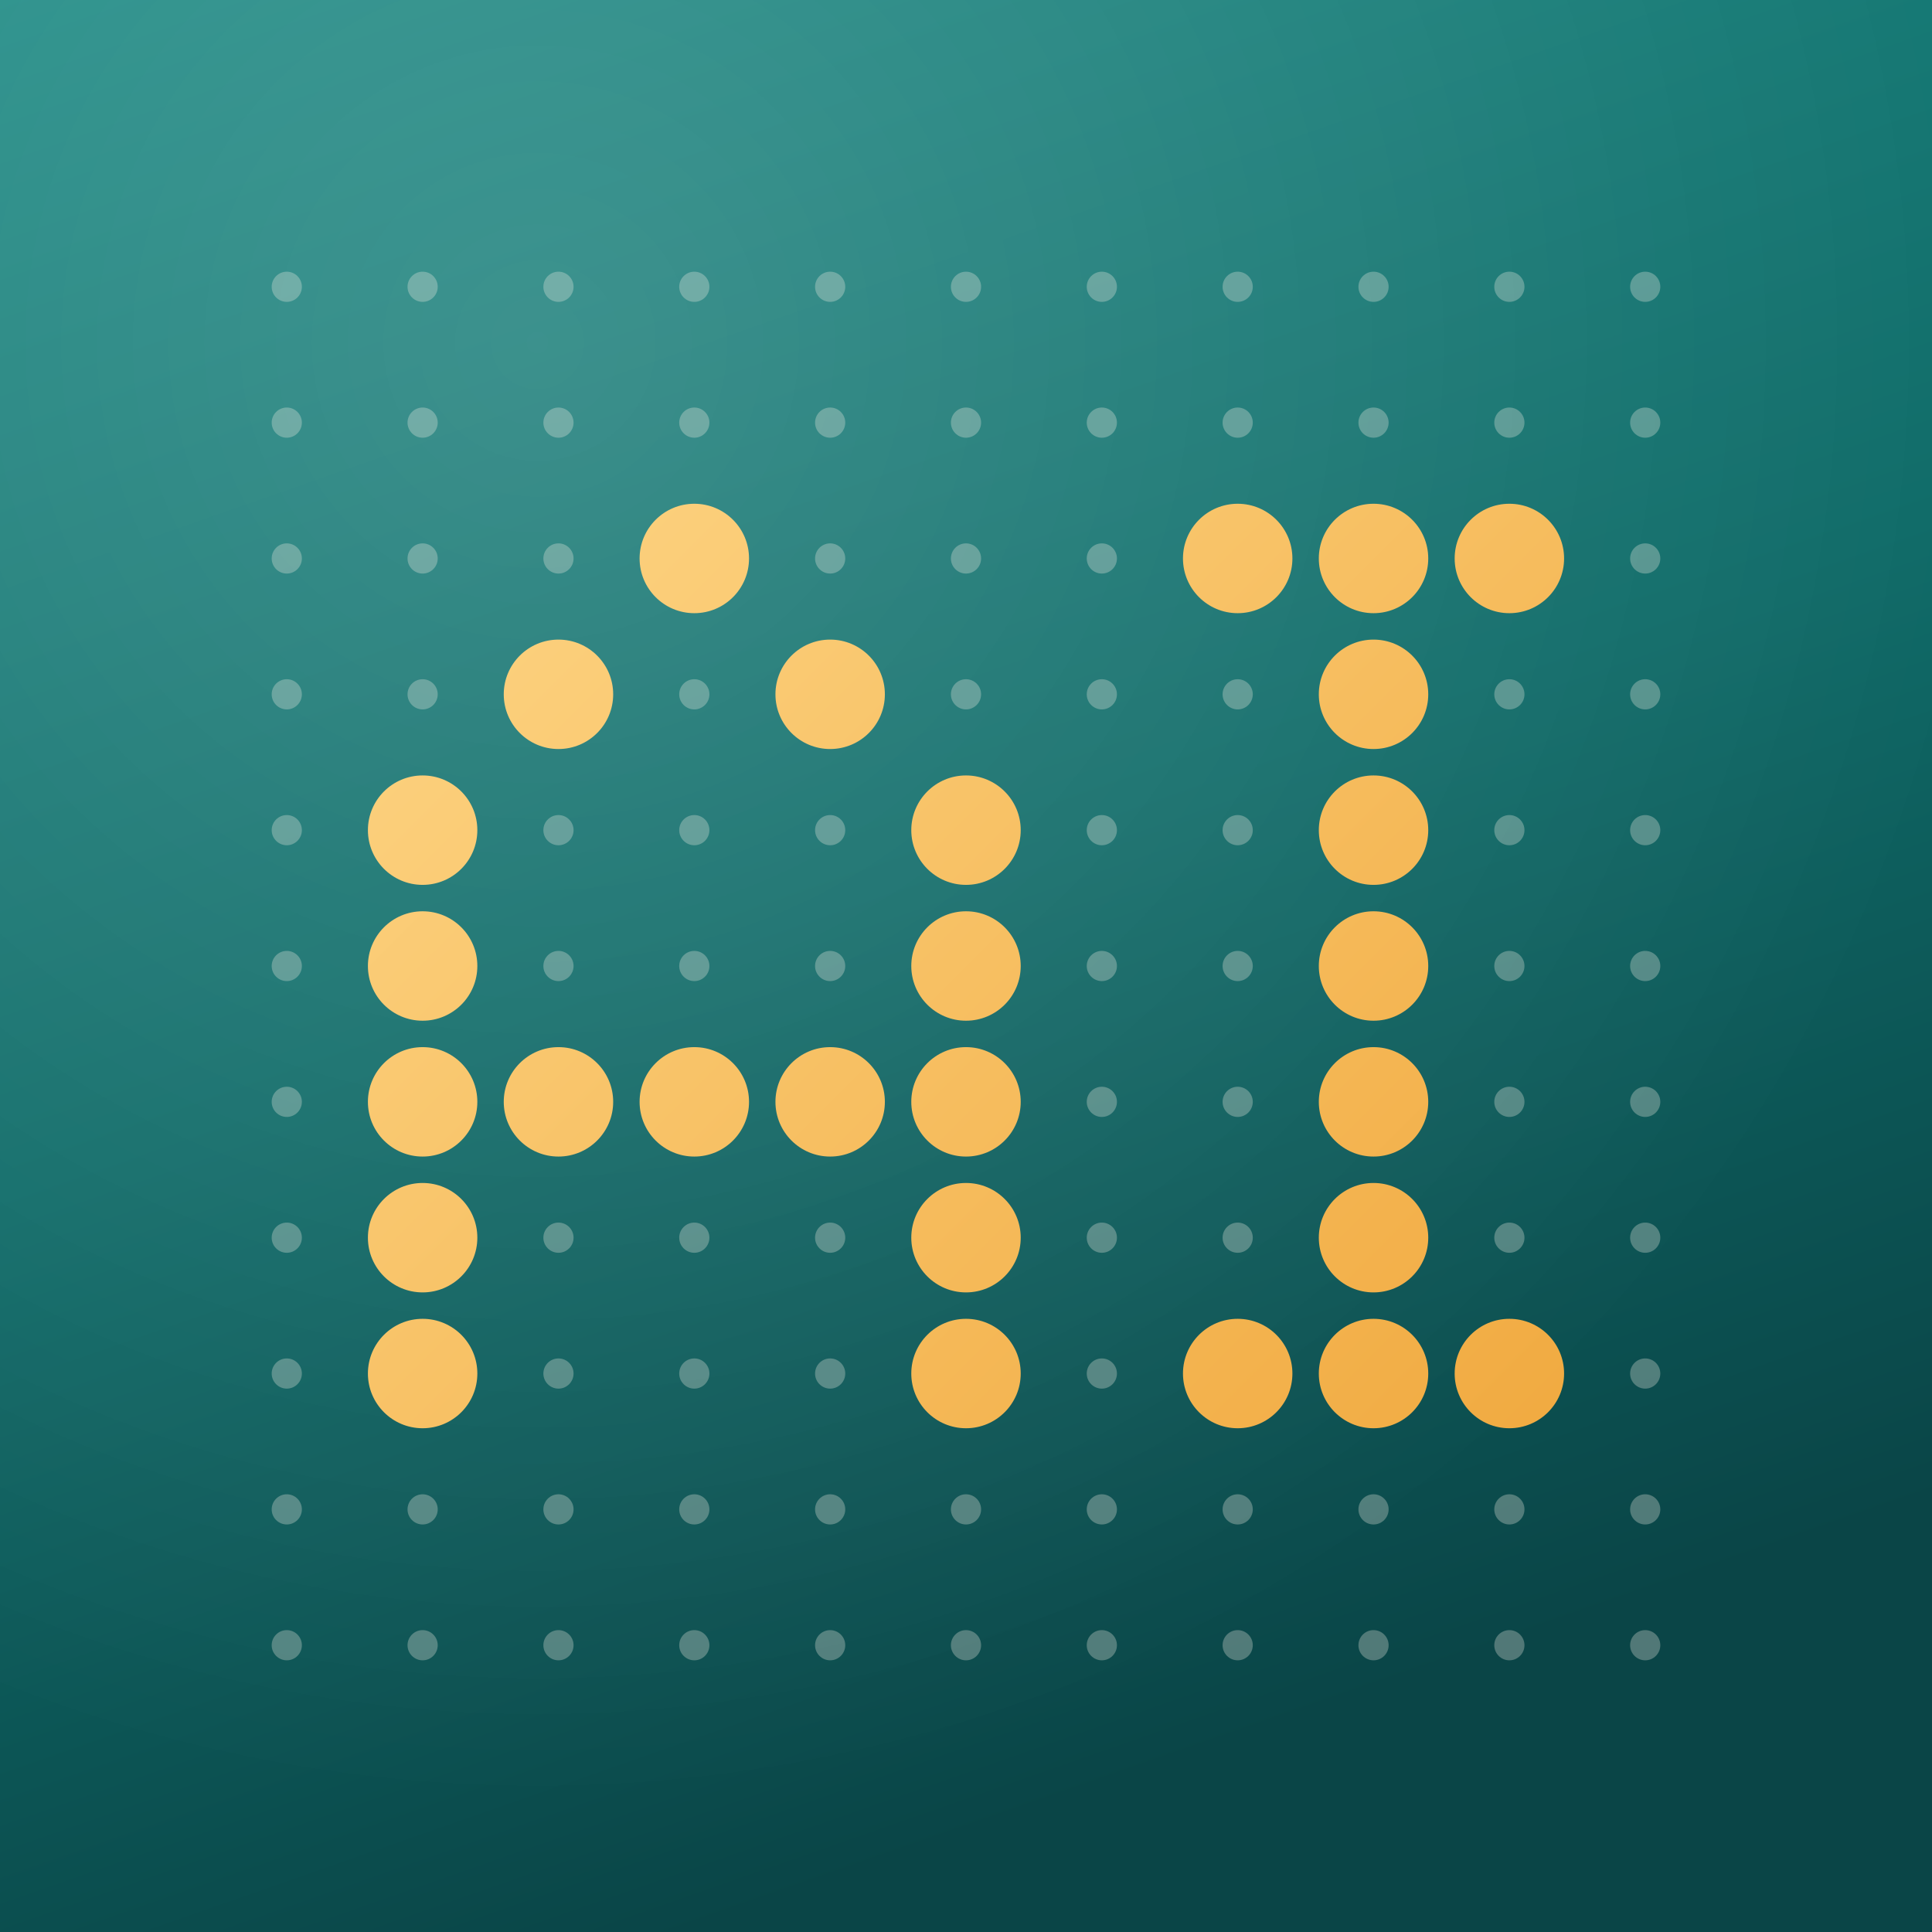
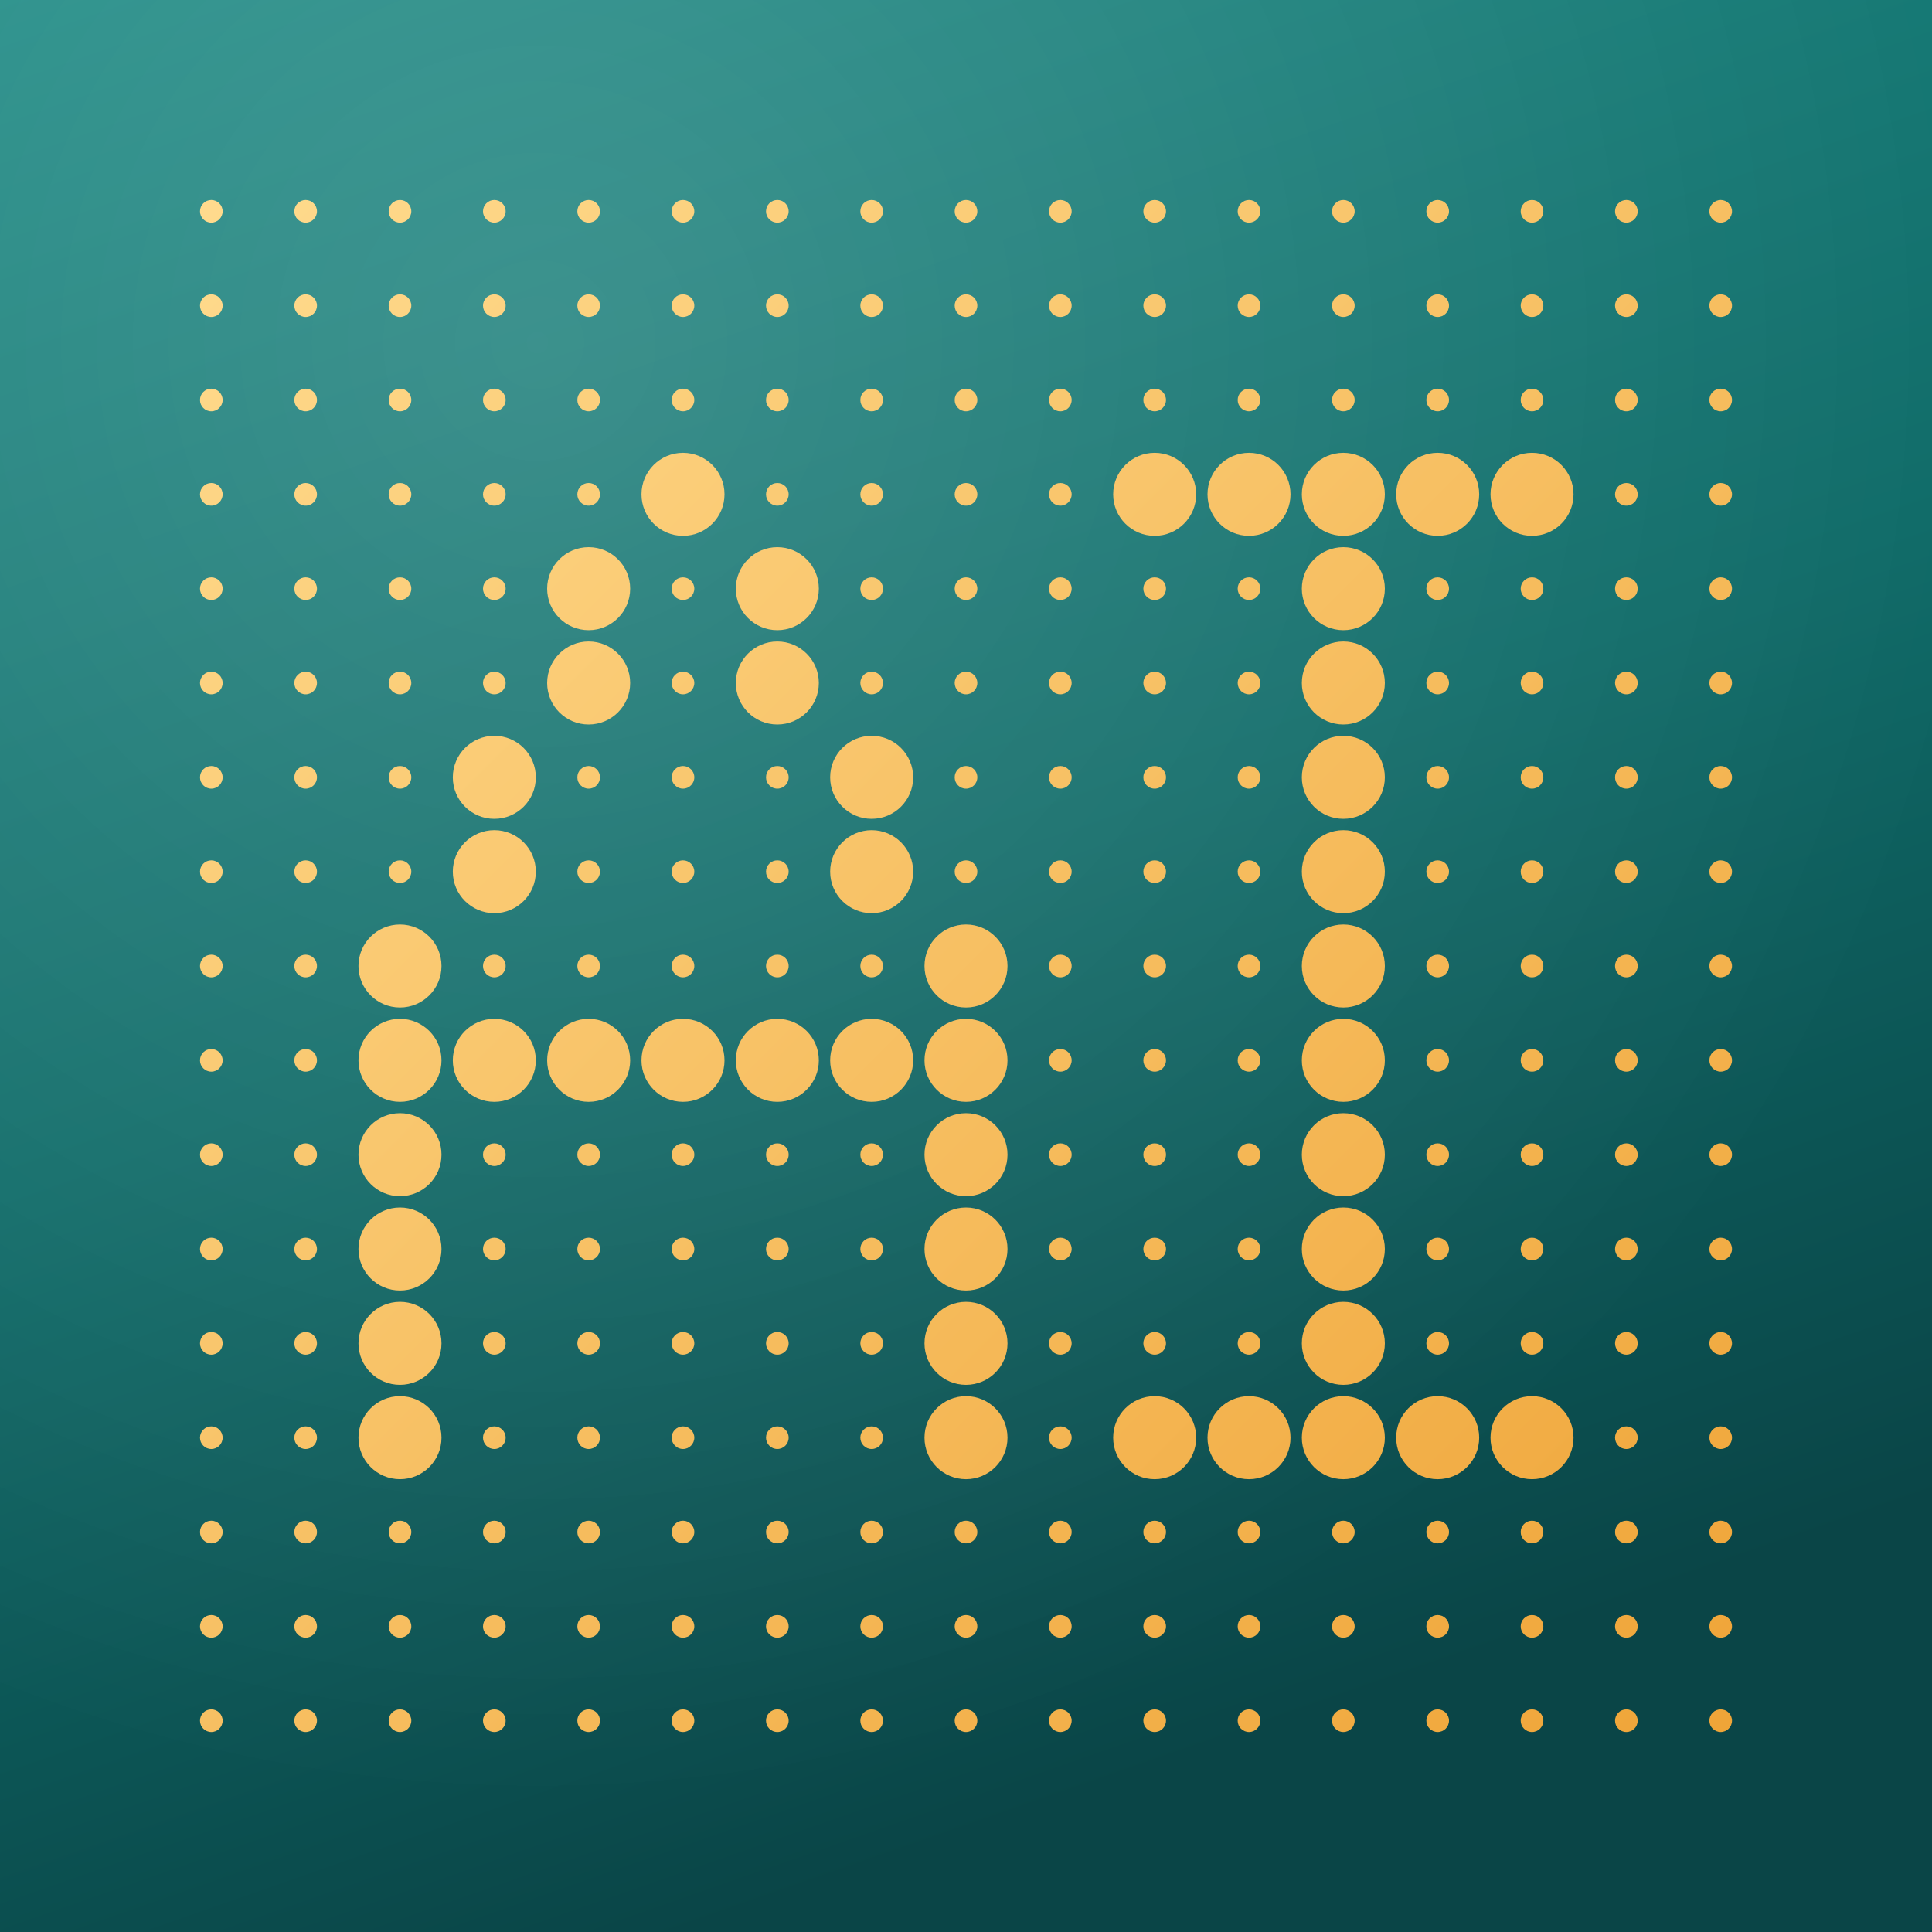
<svg xmlns="http://www.w3.org/2000/svg" viewBox="0 0 1024 1024" width="1024" height="1024">
  <defs>
    <linearGradient id="bg" x1="0" y1="0" x2="0.35" y2="1">
      <stop offset="0" stop-color="#1E8A84" />
      <stop offset="0.55" stop-color="#0F6B68" />
      <stop offset="1" stop-color="#0A4547" />
    </linearGradient>
    <radialGradient id="glow" cx="0.28" cy="0.18" r="0.75">
      <stop offset="0" stop-color="#FFFFFF" stop-opacity=".16" />
      <stop offset="1" stop-color="#FFFFFF" stop-opacity="0" />
    </radialGradient>
-     <linearGradient id="gold" gradientUnits="userSpaceOnUse" x1="150" y1="150" x2="874" y2="874">
+     <linearGradient id="gold" gradientUnits="userSpaceOnUse" x1="100" y1="100" x2="924" y2="924">
      <stop offset="0" stop-color="#FFDB8E" />
      <stop offset="1" stop-color="#EFA437" />
    </linearGradient>
  </defs>
  <g>
    <rect width="1024" height="1024" fill="url(#bg)" />
    <rect width="1024" height="1024" fill="url(#glow)" />
-     <g transform="translate(0.0 0.0) scale(1.0)">
-       <circle cx="152" cy="152" r="8" fill="#F6F1E6" fill-opacity=".3" />
-       <circle cx="224" cy="152" r="8" fill="#F6F1E6" fill-opacity=".3" />
-       <circle cx="296" cy="152" r="8" fill="#F6F1E6" fill-opacity=".3" />
-       <circle cx="368" cy="152" r="8" fill="#F6F1E6" fill-opacity=".3" />
-       <circle cx="440" cy="152" r="8" fill="#F6F1E6" fill-opacity=".3" />
-       <circle cx="512" cy="152" r="8" fill="#F6F1E6" fill-opacity=".3" />
-       <circle cx="584" cy="152" r="8" fill="#F6F1E6" fill-opacity=".3" />
-       <circle cx="656" cy="152" r="8" fill="#F6F1E6" fill-opacity=".3" />
-       <circle cx="728" cy="152" r="8" fill="#F6F1E6" fill-opacity=".3" />
-       <circle cx="800" cy="152" r="8" fill="#F6F1E6" fill-opacity=".3" />
-       <circle cx="872" cy="152" r="8" fill="#F6F1E6" fill-opacity=".3" />
-       <circle cx="152" cy="224" r="8" fill="#F6F1E6" fill-opacity=".3" />
-       <circle cx="224" cy="224" r="8" fill="#F6F1E6" fill-opacity=".3" />
-       <circle cx="296" cy="224" r="8" fill="#F6F1E6" fill-opacity=".3" />
-       <circle cx="368" cy="224" r="8" fill="#F6F1E6" fill-opacity=".3" />
-       <circle cx="440" cy="224" r="8" fill="#F6F1E6" fill-opacity=".3" />
-       <circle cx="512" cy="224" r="8" fill="#F6F1E6" fill-opacity=".3" />
-       <circle cx="584" cy="224" r="8" fill="#F6F1E6" fill-opacity=".3" />
-       <circle cx="656" cy="224" r="8" fill="#F6F1E6" fill-opacity=".3" />
-       <circle cx="728" cy="224" r="8" fill="#F6F1E6" fill-opacity=".3" />
-       <circle cx="800" cy="224" r="8" fill="#F6F1E6" fill-opacity=".3" />
-       <circle cx="872" cy="224" r="8" fill="#F6F1E6" fill-opacity=".3" />
-       <circle cx="152" cy="296" r="8" fill="#F6F1E6" fill-opacity=".3" />
-       <circle cx="224" cy="296" r="8" fill="#F6F1E6" fill-opacity=".3" />
-       <circle cx="296" cy="296" r="8" fill="#F6F1E6" fill-opacity=".3" />
-       <circle cx="368" cy="296" r="29" fill="url(#gold)" />
-       <circle cx="440" cy="296" r="8" fill="#F6F1E6" fill-opacity=".3" />
-       <circle cx="512" cy="296" r="8" fill="#F6F1E6" fill-opacity=".3" />
-       <circle cx="584" cy="296" r="8" fill="#F6F1E6" fill-opacity=".3" />
-       <circle cx="656" cy="296" r="29" fill="url(#gold)" />
-       <circle cx="728" cy="296" r="29" fill="url(#gold)" />
-       <circle cx="800" cy="296" r="29" fill="url(#gold)" />
-       <circle cx="872" cy="296" r="8" fill="#F6F1E6" fill-opacity=".3" />
-       <circle cx="152" cy="368" r="8" fill="#F6F1E6" fill-opacity=".3" />
-       <circle cx="224" cy="368" r="8" fill="#F6F1E6" fill-opacity=".3" />
-       <circle cx="296" cy="368" r="29" fill="url(#gold)" />
-       <circle cx="368" cy="368" r="8" fill="#F6F1E6" fill-opacity=".3" />
-       <circle cx="440" cy="368" r="29" fill="url(#gold)" />
-       <circle cx="512" cy="368" r="8" fill="#F6F1E6" fill-opacity=".3" />
-       <circle cx="584" cy="368" r="8" fill="#F6F1E6" fill-opacity=".3" />
-       <circle cx="656" cy="368" r="8" fill="#F6F1E6" fill-opacity=".3" />
-       <circle cx="728" cy="368" r="29" fill="url(#gold)" />
-       <circle cx="800" cy="368" r="8" fill="#F6F1E6" fill-opacity=".3" />
-       <circle cx="872" cy="368" r="8" fill="#F6F1E6" fill-opacity=".3" />
-       <circle cx="152" cy="440" r="8" fill="#F6F1E6" fill-opacity=".3" />
-       <circle cx="224" cy="440" r="29" fill="url(#gold)" />
-       <circle cx="296" cy="440" r="8" fill="#F6F1E6" fill-opacity=".3" />
-       <circle cx="368" cy="440" r="8" fill="#F6F1E6" fill-opacity=".3" />
-       <circle cx="440" cy="440" r="8" fill="#F6F1E6" fill-opacity=".3" />
-       <circle cx="512" cy="440" r="29" fill="url(#gold)" />
-       <circle cx="584" cy="440" r="8" fill="#F6F1E6" fill-opacity=".3" />
-       <circle cx="656" cy="440" r="8" fill="#F6F1E6" fill-opacity=".3" />
-       <circle cx="728" cy="440" r="29" fill="url(#gold)" />
-       <circle cx="800" cy="440" r="8" fill="#F6F1E6" fill-opacity=".3" />
-       <circle cx="872" cy="440" r="8" fill="#F6F1E6" fill-opacity=".3" />
-       <circle cx="152" cy="512" r="8" fill="#F6F1E6" fill-opacity=".3" />
-       <circle cx="224" cy="512" r="29" fill="url(#gold)" />
-       <circle cx="296" cy="512" r="8" fill="#F6F1E6" fill-opacity=".3" />
-       <circle cx="368" cy="512" r="8" fill="#F6F1E6" fill-opacity=".3" />
-       <circle cx="440" cy="512" r="8" fill="#F6F1E6" fill-opacity=".3" />
-       <circle cx="512" cy="512" r="29" fill="url(#gold)" />
-       <circle cx="584" cy="512" r="8" fill="#F6F1E6" fill-opacity=".3" />
-       <circle cx="656" cy="512" r="8" fill="#F6F1E6" fill-opacity=".3" />
-       <circle cx="728" cy="512" r="29" fill="url(#gold)" />
-       <circle cx="800" cy="512" r="8" fill="#F6F1E6" fill-opacity=".3" />
-       <circle cx="872" cy="512" r="8" fill="#F6F1E6" fill-opacity=".3" />
-       <circle cx="152" cy="584" r="8" fill="#F6F1E6" fill-opacity=".3" />
-       <circle cx="224" cy="584" r="29" fill="url(#gold)" />
-       <circle cx="296" cy="584" r="29" fill="url(#gold)" />
-       <circle cx="368" cy="584" r="29" fill="url(#gold)" />
-       <circle cx="440" cy="584" r="29" fill="url(#gold)" />
-       <circle cx="512" cy="584" r="29" fill="url(#gold)" />
-       <circle cx="584" cy="584" r="8" fill="#F6F1E6" fill-opacity=".3" />
-       <circle cx="656" cy="584" r="8" fill="#F6F1E6" fill-opacity=".3" />
-       <circle cx="728" cy="584" r="29" fill="url(#gold)" />
-       <circle cx="800" cy="584" r="8" fill="#F6F1E6" fill-opacity=".3" />
-       <circle cx="872" cy="584" r="8" fill="#F6F1E6" fill-opacity=".3" />
-       <circle cx="152" cy="656" r="8" fill="#F6F1E6" fill-opacity=".3" />
-       <circle cx="224" cy="656" r="29" fill="url(#gold)" />
-       <circle cx="296" cy="656" r="8" fill="#F6F1E6" fill-opacity=".3" />
-       <circle cx="368" cy="656" r="8" fill="#F6F1E6" fill-opacity=".3" />
-       <circle cx="440" cy="656" r="8" fill="#F6F1E6" fill-opacity=".3" />
-       <circle cx="512" cy="656" r="29" fill="url(#gold)" />
-       <circle cx="584" cy="656" r="8" fill="#F6F1E6" fill-opacity=".3" />
-       <circle cx="656" cy="656" r="8" fill="#F6F1E6" fill-opacity=".3" />
-       <circle cx="728" cy="656" r="29" fill="url(#gold)" />
-       <circle cx="800" cy="656" r="8" fill="#F6F1E6" fill-opacity=".3" />
-       <circle cx="872" cy="656" r="8" fill="#F6F1E6" fill-opacity=".3" />
-       <circle cx="152" cy="728" r="8" fill="#F6F1E6" fill-opacity=".3" />
-       <circle cx="224" cy="728" r="29" fill="url(#gold)" />
-       <circle cx="296" cy="728" r="8" fill="#F6F1E6" fill-opacity=".3" />
-       <circle cx="368" cy="728" r="8" fill="#F6F1E6" fill-opacity=".3" />
-       <circle cx="440" cy="728" r="8" fill="#F6F1E6" fill-opacity=".3" />
-       <circle cx="512" cy="728" r="29" fill="url(#gold)" />
-       <circle cx="584" cy="728" r="8" fill="#F6F1E6" fill-opacity=".3" />
-       <circle cx="656" cy="728" r="29" fill="url(#gold)" />
-       <circle cx="728" cy="728" r="29" fill="url(#gold)" />
-       <circle cx="800" cy="728" r="29" fill="url(#gold)" />
-       <circle cx="872" cy="728" r="8" fill="#F6F1E6" fill-opacity=".3" />
-       <circle cx="152" cy="800" r="8" fill="#F6F1E6" fill-opacity=".3" />
-       <circle cx="224" cy="800" r="8" fill="#F6F1E6" fill-opacity=".3" />
-       <circle cx="296" cy="800" r="8" fill="#F6F1E6" fill-opacity=".3" />
-       <circle cx="368" cy="800" r="8" fill="#F6F1E6" fill-opacity=".3" />
-       <circle cx="440" cy="800" r="8" fill="#F6F1E6" fill-opacity=".3" />
-       <circle cx="512" cy="800" r="8" fill="#F6F1E6" fill-opacity=".3" />
-       <circle cx="584" cy="800" r="8" fill="#F6F1E6" fill-opacity=".3" />
-       <circle cx="656" cy="800" r="8" fill="#F6F1E6" fill-opacity=".3" />
-       <circle cx="728" cy="800" r="8" fill="#F6F1E6" fill-opacity=".3" />
-       <circle cx="800" cy="800" r="8" fill="#F6F1E6" fill-opacity=".3" />
-       <circle cx="872" cy="800" r="8" fill="#F6F1E6" fill-opacity=".3" />
-       <circle cx="152" cy="872" r="8" fill="#F6F1E6" fill-opacity=".3" />
-       <circle cx="224" cy="872" r="8" fill="#F6F1E6" fill-opacity=".3" />
-       <circle cx="296" cy="872" r="8" fill="#F6F1E6" fill-opacity=".3" />
-       <circle cx="368" cy="872" r="8" fill="#F6F1E6" fill-opacity=".3" />
-       <circle cx="440" cy="872" r="8" fill="#F6F1E6" fill-opacity=".3" />
-       <circle cx="512" cy="872" r="8" fill="#F6F1E6" fill-opacity=".3" />
-       <circle cx="584" cy="872" r="8" fill="#F6F1E6" fill-opacity=".3" />
-       <circle cx="656" cy="872" r="8" fill="#F6F1E6" fill-opacity=".3" />
-       <circle cx="728" cy="872" r="8" fill="#F6F1E6" fill-opacity=".3" />
-       <circle cx="800" cy="872" r="8" fill="#F6F1E6" fill-opacity=".3" />
-       <circle cx="872" cy="872" r="8" fill="#F6F1E6" fill-opacity=".3" />
+     <g transform="translate(0.0 0.0) scale(1.0)" fill="url(#gold)">
+       <circle cx="112.0" cy="112.0" r="6" />
+       <circle cx="162.0" cy="112.0" r="6" />
+       <circle cx="212.0" cy="112.0" r="6" />
+       <circle cx="262.0" cy="112.0" r="6" />
+       <circle cx="312.0" cy="112.0" r="6" />
+       <circle cx="362.0" cy="112.0" r="6" />
+       <circle cx="412.0" cy="112.0" r="6" />
+       <circle cx="462.0" cy="112.0" r="6" />
+       <circle cx="512.0" cy="112.0" r="6" />
+       <circle cx="562.0" cy="112.0" r="6" />
+       <circle cx="612.0" cy="112.0" r="6" />
+       <circle cx="662.0" cy="112.0" r="6" />
+       <circle cx="712.0" cy="112.0" r="6" />
+       <circle cx="762.0" cy="112.0" r="6" />
+       <circle cx="812.0" cy="112.0" r="6" />
+       <circle cx="862.0" cy="112.0" r="6" />
+       <circle cx="912.0" cy="112.0" r="6" />
+       <circle cx="112.0" cy="162.0" r="6" />
+       <circle cx="162.0" cy="162.0" r="6" />
+       <circle cx="212.0" cy="162.0" r="6" />
+       <circle cx="262.0" cy="162.0" r="6" />
+       <circle cx="312.0" cy="162.0" r="6" />
+       <circle cx="362.0" cy="162.0" r="6" />
+       <circle cx="412.0" cy="162.0" r="6" />
+       <circle cx="462.0" cy="162.0" r="6" />
+       <circle cx="512.0" cy="162.0" r="6" />
+       <circle cx="562.0" cy="162.0" r="6" />
+       <circle cx="612.0" cy="162.0" r="6" />
+       <circle cx="662.0" cy="162.0" r="6" />
+       <circle cx="712.0" cy="162.0" r="6" />
+       <circle cx="762.0" cy="162.0" r="6" />
+       <circle cx="812.0" cy="162.0" r="6" />
+       <circle cx="862.0" cy="162.0" r="6" />
+       <circle cx="912.0" cy="162.0" r="6" />
+       <circle cx="112.0" cy="212.0" r="6" />
+       <circle cx="162.0" cy="212.0" r="6" />
+       <circle cx="212.0" cy="212.0" r="6" />
+       <circle cx="262.0" cy="212.0" r="6" />
+       <circle cx="312.0" cy="212.0" r="6" />
+       <circle cx="362.0" cy="212.0" r="6" />
+       <circle cx="412.0" cy="212.0" r="6" />
+       <circle cx="462.0" cy="212.0" r="6" />
+       <circle cx="512.0" cy="212.0" r="6" />
+       <circle cx="562.0" cy="212.0" r="6" />
+       <circle cx="612.0" cy="212.0" r="6" />
+       <circle cx="662.0" cy="212.0" r="6" />
+       <circle cx="712.0" cy="212.0" r="6" />
+       <circle cx="762.0" cy="212.0" r="6" />
+       <circle cx="812.0" cy="212.0" r="6" />
+       <circle cx="862.0" cy="212.0" r="6" />
+       <circle cx="912.0" cy="212.0" r="6" />
+       <circle cx="112.0" cy="262.0" r="6" />
+       <circle cx="162.0" cy="262.0" r="6" />
+       <circle cx="212.0" cy="262.0" r="6" />
+       <circle cx="262.0" cy="262.0" r="6" />
+       <circle cx="312.0" cy="262.0" r="6" />
+       <circle cx="362.0" cy="262.0" r="22" />
+       <circle cx="412.0" cy="262.0" r="6" />
+       <circle cx="462.0" cy="262.0" r="6" />
+       <circle cx="512.0" cy="262.0" r="6" />
+       <circle cx="562.0" cy="262.0" r="6" />
+       <circle cx="612.0" cy="262.0" r="22" />
+       <circle cx="662.0" cy="262.0" r="22" />
+       <circle cx="712.0" cy="262.0" r="22" />
+       <circle cx="762.0" cy="262.0" r="22" />
+       <circle cx="812.0" cy="262.0" r="22" />
+       <circle cx="862.0" cy="262.0" r="6" />
+       <circle cx="912.0" cy="262.0" r="6" />
+       <circle cx="112.0" cy="312.0" r="6" />
+       <circle cx="162.0" cy="312.0" r="6" />
+       <circle cx="212.0" cy="312.0" r="6" />
+       <circle cx="262.0" cy="312.0" r="6" />
+       <circle cx="312.0" cy="312.0" r="22" />
+       <circle cx="362.0" cy="312.0" r="6" />
+       <circle cx="412.0" cy="312.0" r="22" />
+       <circle cx="462.0" cy="312.0" r="6" />
+       <circle cx="512.0" cy="312.0" r="6" />
+       <circle cx="562.0" cy="312.0" r="6" />
+       <circle cx="612.0" cy="312.0" r="6" />
+       <circle cx="662.0" cy="312.0" r="6" />
+       <circle cx="712.0" cy="312.0" r="22" />
+       <circle cx="762.0" cy="312.0" r="6" />
+       <circle cx="812.0" cy="312.0" r="6" />
+       <circle cx="862.0" cy="312.0" r="6" />
+       <circle cx="912.0" cy="312.0" r="6" />
+       <circle cx="112.0" cy="362.0" r="6" />
+       <circle cx="162.0" cy="362.0" r="6" />
+       <circle cx="212.0" cy="362.0" r="6" />
+       <circle cx="262.0" cy="362.0" r="6" />
+       <circle cx="312.0" cy="362.0" r="22" />
+       <circle cx="362.0" cy="362.0" r="6" />
+       <circle cx="412.0" cy="362.0" r="22" />
+       <circle cx="462.0" cy="362.0" r="6" />
+       <circle cx="512.0" cy="362.0" r="6" />
+       <circle cx="562.0" cy="362.0" r="6" />
+       <circle cx="612.0" cy="362.0" r="6" />
+       <circle cx="662.0" cy="362.0" r="6" />
+       <circle cx="712.0" cy="362.0" r="22" />
+       <circle cx="762.0" cy="362.0" r="6" />
+       <circle cx="812.0" cy="362.0" r="6" />
+       <circle cx="862.0" cy="362.0" r="6" />
+       <circle cx="912.0" cy="362.0" r="6" />
+       <circle cx="112.0" cy="412.0" r="6" />
+       <circle cx="162.0" cy="412.0" r="6" />
+       <circle cx="212.0" cy="412.0" r="6" />
+       <circle cx="262.0" cy="412.0" r="22" />
+       <circle cx="312.0" cy="412.0" r="6" />
+       <circle cx="362.0" cy="412.0" r="6" />
+       <circle cx="412.0" cy="412.0" r="6" />
+       <circle cx="462.0" cy="412.0" r="22" />
+       <circle cx="512.0" cy="412.0" r="6" />
+       <circle cx="562.0" cy="412.0" r="6" />
+       <circle cx="612.0" cy="412.0" r="6" />
+       <circle cx="662.0" cy="412.0" r="6" />
+       <circle cx="712.0" cy="412.0" r="22" />
+       <circle cx="762.0" cy="412.0" r="6" />
+       <circle cx="812.0" cy="412.0" r="6" />
+       <circle cx="862.0" cy="412.0" r="6" />
+       <circle cx="912.0" cy="412.0" r="6" />
+       <circle cx="112.0" cy="462.0" r="6" />
+       <circle cx="162.0" cy="462.0" r="6" />
+       <circle cx="212.0" cy="462.0" r="6" />
+       <circle cx="262.0" cy="462.0" r="22" />
+       <circle cx="312.0" cy="462.0" r="6" />
+       <circle cx="362.0" cy="462.0" r="6" />
+       <circle cx="412.0" cy="462.0" r="6" />
+       <circle cx="462.0" cy="462.0" r="22" />
+       <circle cx="512.0" cy="462.0" r="6" />
+       <circle cx="562.0" cy="462.0" r="6" />
+       <circle cx="612.0" cy="462.0" r="6" />
+       <circle cx="662.0" cy="462.0" r="6" />
+       <circle cx="712.0" cy="462.0" r="22" />
+       <circle cx="762.0" cy="462.0" r="6" />
+       <circle cx="812.0" cy="462.0" r="6" />
+       <circle cx="862.0" cy="462.0" r="6" />
+       <circle cx="912.0" cy="462.0" r="6" />
+       <circle cx="112.0" cy="512.0" r="6" />
+       <circle cx="162.0" cy="512.0" r="6" />
+       <circle cx="212.0" cy="512.0" r="22" />
+       <circle cx="262.0" cy="512.0" r="6" />
+       <circle cx="312.0" cy="512.0" r="6" />
+       <circle cx="362.0" cy="512.0" r="6" />
+       <circle cx="412.0" cy="512.0" r="6" />
+       <circle cx="462.0" cy="512.0" r="6" />
+       <circle cx="512.0" cy="512.0" r="22" />
+       <circle cx="562.0" cy="512.0" r="6" />
+       <circle cx="612.0" cy="512.0" r="6" />
+       <circle cx="662.0" cy="512.0" r="6" />
+       <circle cx="712.0" cy="512.0" r="22" />
+       <circle cx="762.0" cy="512.0" r="6" />
+       <circle cx="812.0" cy="512.0" r="6" />
+       <circle cx="862.0" cy="512.0" r="6" />
+       <circle cx="912.0" cy="512.0" r="6" />
+       <circle cx="112.0" cy="562.0" r="6" />
+       <circle cx="162.0" cy="562.0" r="6" />
+       <circle cx="212.0" cy="562.0" r="22" />
+       <circle cx="262.0" cy="562.0" r="22" />
+       <circle cx="312.0" cy="562.0" r="22" />
+       <circle cx="362.0" cy="562.0" r="22" />
+       <circle cx="412.0" cy="562.0" r="22" />
+       <circle cx="462.0" cy="562.0" r="22" />
+       <circle cx="512.0" cy="562.0" r="22" />
+       <circle cx="562.0" cy="562.0" r="6" />
+       <circle cx="612.0" cy="562.0" r="6" />
+       <circle cx="662.0" cy="562.0" r="6" />
+       <circle cx="712.0" cy="562.0" r="22" />
+       <circle cx="762.0" cy="562.0" r="6" />
+       <circle cx="812.0" cy="562.0" r="6" />
+       <circle cx="862.0" cy="562.0" r="6" />
+       <circle cx="912.0" cy="562.0" r="6" />
+       <circle cx="112.0" cy="612.0" r="6" />
+       <circle cx="162.0" cy="612.0" r="6" />
+       <circle cx="212.0" cy="612.0" r="22" />
+       <circle cx="262.0" cy="612.0" r="6" />
+       <circle cx="312.0" cy="612.0" r="6" />
+       <circle cx="362.0" cy="612.0" r="6" />
+       <circle cx="412.0" cy="612.0" r="6" />
+       <circle cx="462.0" cy="612.0" r="6" />
+       <circle cx="512.0" cy="612.0" r="22" />
+       <circle cx="562.0" cy="612.0" r="6" />
+       <circle cx="612.0" cy="612.0" r="6" />
+       <circle cx="662.0" cy="612.0" r="6" />
+       <circle cx="712.0" cy="612.0" r="22" />
+       <circle cx="762.0" cy="612.0" r="6" />
+       <circle cx="812.0" cy="612.0" r="6" />
+       <circle cx="862.0" cy="612.0" r="6" />
+       <circle cx="912.0" cy="612.0" r="6" />
+       <circle cx="112.0" cy="662.0" r="6" />
+       <circle cx="162.0" cy="662.0" r="6" />
+       <circle cx="212.0" cy="662.0" r="22" />
+       <circle cx="262.0" cy="662.0" r="6" />
+       <circle cx="312.0" cy="662.0" r="6" />
+       <circle cx="362.0" cy="662.0" r="6" />
+       <circle cx="412.0" cy="662.0" r="6" />
+       <circle cx="462.0" cy="662.0" r="6" />
+       <circle cx="512.0" cy="662.0" r="22" />
+       <circle cx="562.0" cy="662.0" r="6" />
+       <circle cx="612.0" cy="662.0" r="6" />
+       <circle cx="662.0" cy="662.0" r="6" />
+       <circle cx="712.0" cy="662.0" r="22" />
+       <circle cx="762.0" cy="662.0" r="6" />
+       <circle cx="812.0" cy="662.0" r="6" />
+       <circle cx="862.0" cy="662.0" r="6" />
+       <circle cx="912.0" cy="662.0" r="6" />
+       <circle cx="112.0" cy="712.0" r="6" />
+       <circle cx="162.0" cy="712.0" r="6" />
+       <circle cx="212.0" cy="712.0" r="22" />
+       <circle cx="262.0" cy="712.0" r="6" />
+       <circle cx="312.0" cy="712.0" r="6" />
+       <circle cx="362.0" cy="712.0" r="6" />
+       <circle cx="412.0" cy="712.0" r="6" />
+       <circle cx="462.0" cy="712.0" r="6" />
+       <circle cx="512.0" cy="712.0" r="22" />
+       <circle cx="562.0" cy="712.0" r="6" />
+       <circle cx="612.0" cy="712.0" r="6" />
+       <circle cx="662.0" cy="712.0" r="6" />
+       <circle cx="712.0" cy="712.0" r="22" />
+       <circle cx="762.0" cy="712.0" r="6" />
+       <circle cx="812.0" cy="712.0" r="6" />
+       <circle cx="862.0" cy="712.0" r="6" />
+       <circle cx="912.0" cy="712.0" r="6" />
+       <circle cx="112.0" cy="762.0" r="6" />
+       <circle cx="162.0" cy="762.0" r="6" />
+       <circle cx="212.0" cy="762.0" r="22" />
+       <circle cx="262.0" cy="762.0" r="6" />
+       <circle cx="312.0" cy="762.0" r="6" />
+       <circle cx="362.0" cy="762.0" r="6" />
+       <circle cx="412.0" cy="762.0" r="6" />
+       <circle cx="462.0" cy="762.0" r="6" />
+       <circle cx="512.0" cy="762.0" r="22" />
+       <circle cx="562.0" cy="762.0" r="6" />
+       <circle cx="612.0" cy="762.0" r="22" />
+       <circle cx="662.0" cy="762.0" r="22" />
+       <circle cx="712.0" cy="762.0" r="22" />
+       <circle cx="762.0" cy="762.0" r="22" />
+       <circle cx="812.0" cy="762.0" r="22" />
+       <circle cx="862.0" cy="762.0" r="6" />
+       <circle cx="912.0" cy="762.0" r="6" />
+       <circle cx="112.0" cy="812.0" r="6" />
+       <circle cx="162.0" cy="812.0" r="6" />
+       <circle cx="212.0" cy="812.0" r="6" />
+       <circle cx="262.0" cy="812.0" r="6" />
+       <circle cx="312.0" cy="812.0" r="6" />
+       <circle cx="362.0" cy="812.0" r="6" />
+       <circle cx="412.0" cy="812.0" r="6" />
+       <circle cx="462.0" cy="812.0" r="6" />
+       <circle cx="512.0" cy="812.0" r="6" />
+       <circle cx="562.0" cy="812.0" r="6" />
+       <circle cx="612.0" cy="812.0" r="6" />
+       <circle cx="662.0" cy="812.0" r="6" />
+       <circle cx="712.0" cy="812.0" r="6" />
+       <circle cx="762.0" cy="812.0" r="6" />
+       <circle cx="812.0" cy="812.0" r="6" />
+       <circle cx="862.0" cy="812.0" r="6" />
+       <circle cx="912.0" cy="812.0" r="6" />
+       <circle cx="112.0" cy="862.0" r="6" />
+       <circle cx="162.0" cy="862.0" r="6" />
+       <circle cx="212.0" cy="862.0" r="6" />
+       <circle cx="262.0" cy="862.0" r="6" />
+       <circle cx="312.0" cy="862.0" r="6" />
+       <circle cx="362.0" cy="862.0" r="6" />
+       <circle cx="412.0" cy="862.0" r="6" />
+       <circle cx="462.0" cy="862.0" r="6" />
+       <circle cx="512.0" cy="862.0" r="6" />
+       <circle cx="562.0" cy="862.0" r="6" />
+       <circle cx="612.0" cy="862.0" r="6" />
+       <circle cx="662.0" cy="862.0" r="6" />
+       <circle cx="712.0" cy="862.0" r="6" />
+       <circle cx="762.0" cy="862.0" r="6" />
+       <circle cx="812.0" cy="862.0" r="6" />
+       <circle cx="862.0" cy="862.0" r="6" />
+       <circle cx="912.0" cy="862.0" r="6" />
+       <circle cx="112.0" cy="912.0" r="6" />
+       <circle cx="162.0" cy="912.0" r="6" />
+       <circle cx="212.0" cy="912.0" r="6" />
+       <circle cx="262.0" cy="912.0" r="6" />
+       <circle cx="312.0" cy="912.0" r="6" />
+       <circle cx="362.0" cy="912.0" r="6" />
+       <circle cx="412.0" cy="912.0" r="6" />
+       <circle cx="462.0" cy="912.0" r="6" />
+       <circle cx="512.0" cy="912.0" r="6" />
+       <circle cx="562.0" cy="912.0" r="6" />
+       <circle cx="612.0" cy="912.0" r="6" />
+       <circle cx="662.0" cy="912.0" r="6" />
+       <circle cx="712.0" cy="912.0" r="6" />
+       <circle cx="762.0" cy="912.0" r="6" />
+       <circle cx="812.0" cy="912.0" r="6" />
+       <circle cx="862.0" cy="912.0" r="6" />
+       <circle cx="912.0" cy="912.0" r="6" />
    </g>
  </g>
</svg>
